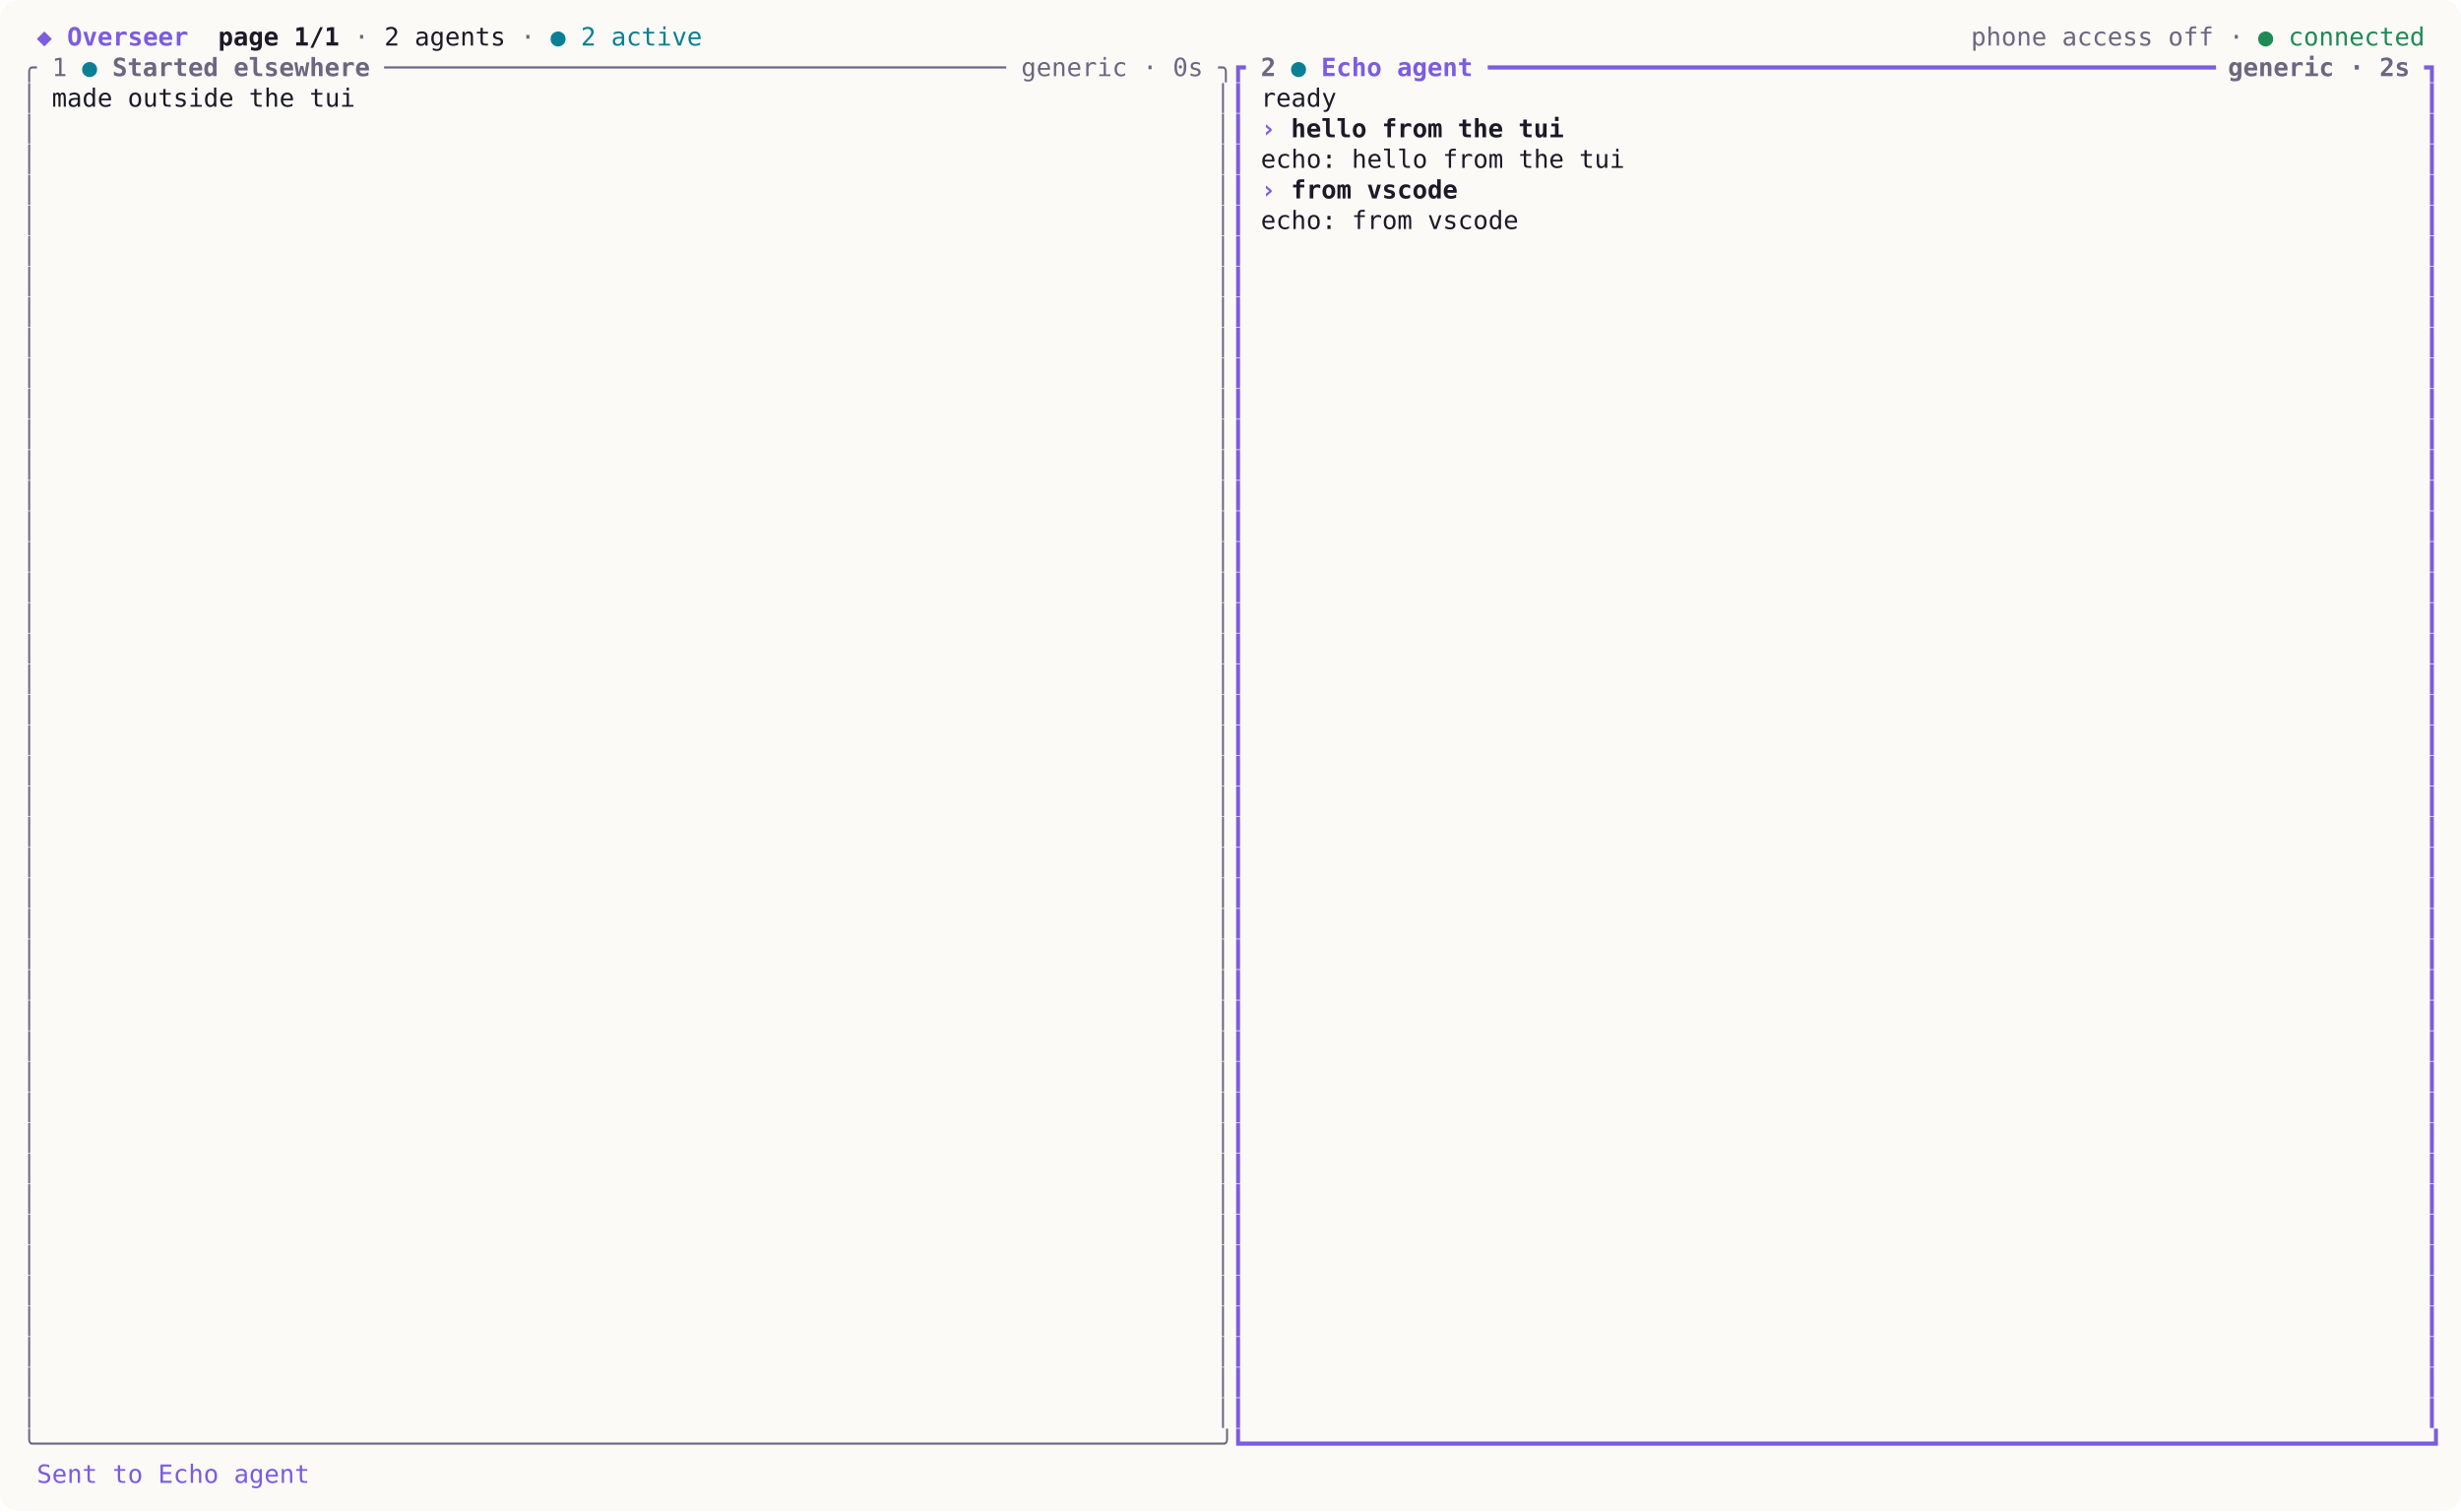
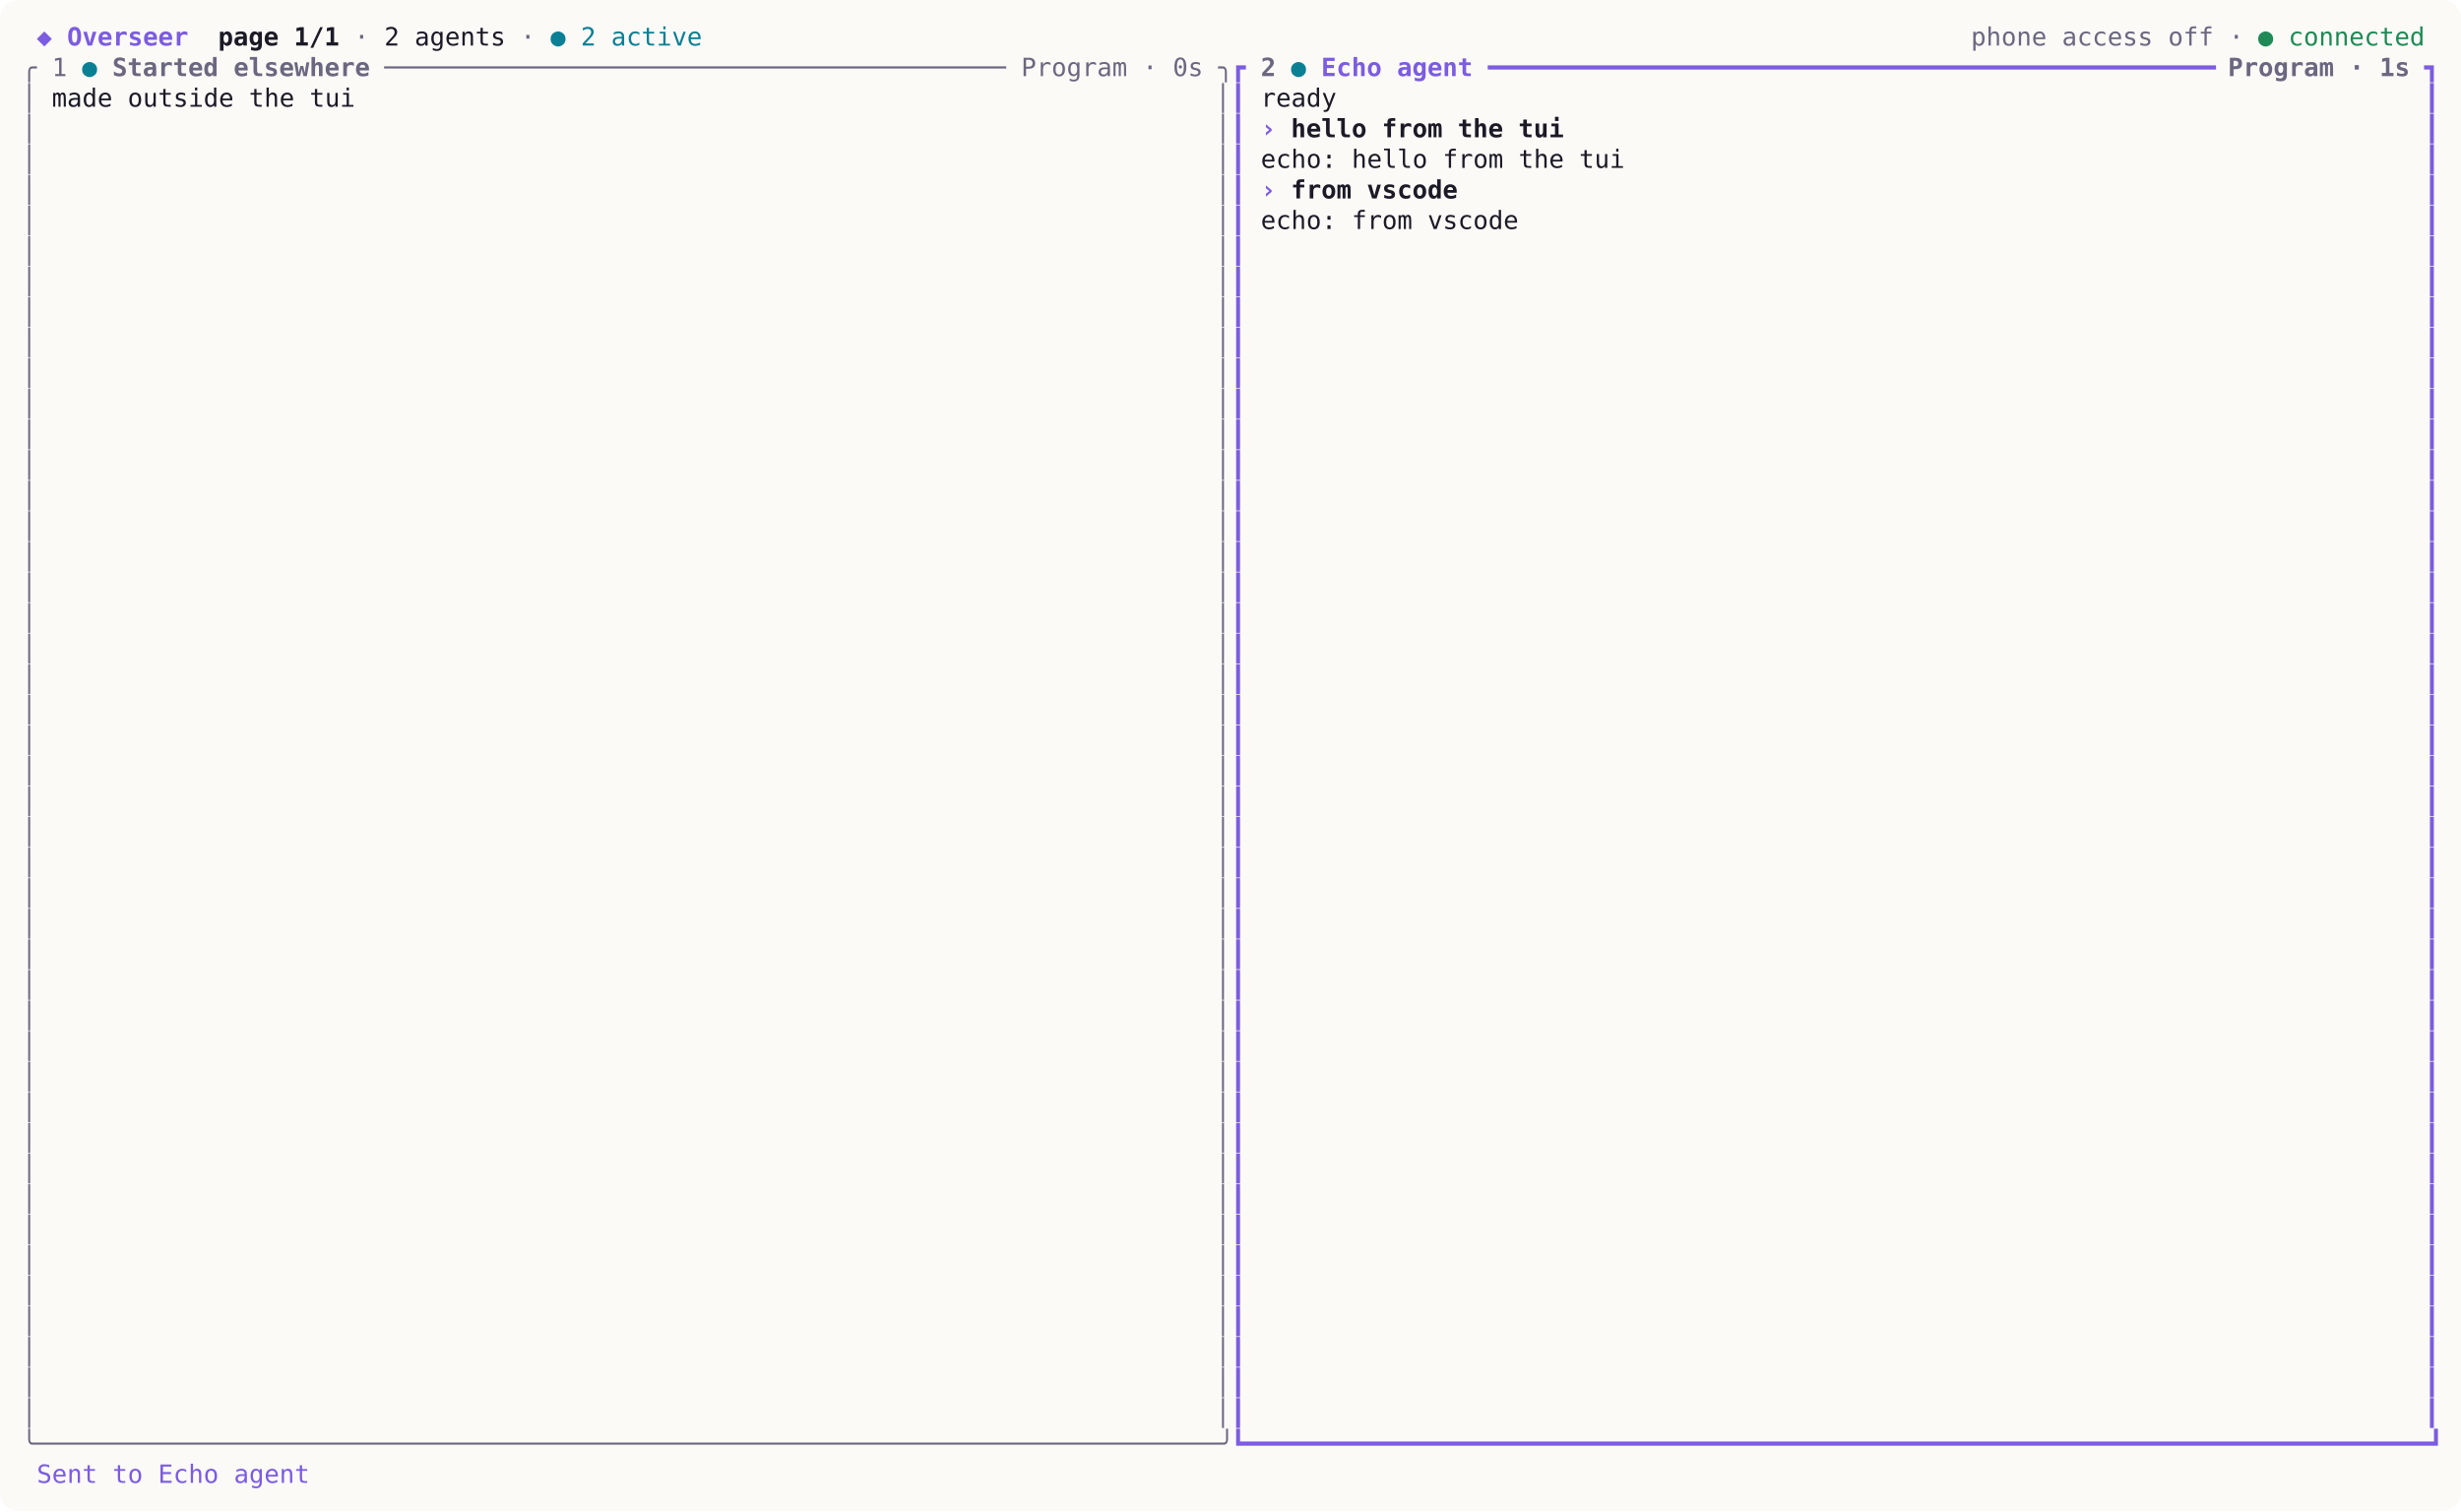
<svg xmlns="http://www.w3.org/2000/svg" width="1368" height="840" viewBox="0 0 1368 840">
  <rect width="100%" height="100%" rx="10" fill="#fbfaf7" />
  <g font-family="ui-monospace, SFMono-Regular, Menlo, monospace" font-size="14">
    <text x="12.0" y="25.3" textLength="100.8" lengthAdjust="spacingAndGlyphs" fill="#7c5ce0" font-weight="700" xml:space="preserve"> ◆ Overseer </text>
    <text x="112.8" y="25.3" textLength="84.0" lengthAdjust="spacingAndGlyphs" fill="#1c1a26" font-weight="700" xml:space="preserve"> page 1/1 </text>
    <text x="196.8" y="25.3" textLength="16.8" lengthAdjust="spacingAndGlyphs" fill="#6b6780" xml:space="preserve">· </text>
    <text x="213.6" y="25.3" textLength="67.2" lengthAdjust="spacingAndGlyphs" fill="#1c1a26" xml:space="preserve">2 agents</text>
    <text x="280.8" y="25.3" textLength="25.2" lengthAdjust="spacingAndGlyphs" fill="#6b6780" xml:space="preserve"> · </text>
    <text x="306.0" y="25.3" textLength="84.0" lengthAdjust="spacingAndGlyphs" fill="#0b7f93" xml:space="preserve">● 2 active</text>
    <text x="1095.6" y="25.3" textLength="159.6" lengthAdjust="spacingAndGlyphs" fill="#6b6780" xml:space="preserve">phone access off · </text>
    <text x="1255.2" y="25.3" textLength="100.8" lengthAdjust="spacingAndGlyphs" fill="#1f8a55" xml:space="preserve">● connected </text>
    <text x="12.0" y="42.3" textLength="33.6" lengthAdjust="spacingAndGlyphs" fill="#6b6780" xml:space="preserve">╭ 1 </text>
    <text x="45.6" y="42.3" textLength="16.8" lengthAdjust="spacingAndGlyphs" fill="#0b7f93" xml:space="preserve">● </text>
    <text x="62.4" y="42.3" textLength="142.8" lengthAdjust="spacingAndGlyphs" fill="#6b6780" font-weight="700" xml:space="preserve">Started elsewhere</text>
-     <text x="205.2" y="42.3" textLength="478.8" lengthAdjust="spacingAndGlyphs" fill="#6b6780" xml:space="preserve"> ───────────────────────────────────────── generic · 0s ╮</text>
+     <text x="205.2" y="42.3" textLength="478.8" lengthAdjust="spacingAndGlyphs" fill="#6b6780" xml:space="preserve"> ───────────────────────────────────────── Program · 0s ╮</text>
    <text x="684.0" y="42.3" textLength="8.4" lengthAdjust="spacingAndGlyphs" fill="#7c5ce0" font-weight="700" xml:space="preserve">┏</text>
    <text x="692.4" y="42.3" textLength="25.2" lengthAdjust="spacingAndGlyphs" fill="#6b6780" font-weight="700" xml:space="preserve"> 2 </text>
    <text x="717.6" y="42.3" textLength="16.8" lengthAdjust="spacingAndGlyphs" fill="#0b7f93" font-weight="700" xml:space="preserve">● </text>
    <text x="734.4" y="42.3" textLength="495.6" lengthAdjust="spacingAndGlyphs" fill="#7c5ce0" font-weight="700" xml:space="preserve">Echo agent ━━━━━━━━━━━━━━━━━━━━━━━━━━━━━━━━━━━━━━━━━━━━━━━━</text>
-     <text x="1230.0" y="42.3" textLength="117.6" lengthAdjust="spacingAndGlyphs" fill="#6b6780" font-weight="700" xml:space="preserve"> generic · 2s </text>
+     <text x="1230.0" y="42.3" textLength="117.6" lengthAdjust="spacingAndGlyphs" fill="#6b6780" font-weight="700" xml:space="preserve"> Program · 1s </text>
    <text x="1347.6" y="42.3" textLength="8.4" lengthAdjust="spacingAndGlyphs" fill="#7c5ce0" font-weight="700" xml:space="preserve">┓</text>
    <text x="12.0" y="59.3" textLength="8.4" lengthAdjust="spacingAndGlyphs" fill="#6b6780" xml:space="preserve">│</text>
    <text x="20.4" y="59.3" textLength="655.2" lengthAdjust="spacingAndGlyphs" fill="#1c1a26" xml:space="preserve"> made outside the tui                                                         </text>
    <text x="675.6" y="59.3" textLength="8.4" lengthAdjust="spacingAndGlyphs" fill="#6b6780" xml:space="preserve">│</text>
    <text x="684.0" y="59.3" textLength="8.4" lengthAdjust="spacingAndGlyphs" fill="#7c5ce0" font-weight="700" xml:space="preserve">┃</text>
    <text x="692.4" y="59.3" textLength="655.2" lengthAdjust="spacingAndGlyphs" fill="#1c1a26" xml:space="preserve"> ready                                                                        </text>
    <text x="1347.6" y="59.3" textLength="8.4" lengthAdjust="spacingAndGlyphs" fill="#7c5ce0" font-weight="700" xml:space="preserve">┃</text>
    <text x="12.0" y="76.3" textLength="8.4" lengthAdjust="spacingAndGlyphs" fill="#6b6780" xml:space="preserve">│</text>
    <text x="675.6" y="76.3" textLength="8.4" lengthAdjust="spacingAndGlyphs" fill="#6b6780" xml:space="preserve">│</text>
    <text x="684.0" y="76.3" textLength="8.4" lengthAdjust="spacingAndGlyphs" fill="#7c5ce0" font-weight="700" xml:space="preserve">┃</text>
    <text x="700.8" y="76.3" textLength="16.8" lengthAdjust="spacingAndGlyphs" fill="#7c5ce0" font-weight="700" xml:space="preserve">› </text>
    <text x="717.6" y="76.3" textLength="151.2" lengthAdjust="spacingAndGlyphs" fill="#1c1a26" font-weight="700" xml:space="preserve">hello from the tui</text>
    <text x="1347.6" y="76.3" textLength="8.4" lengthAdjust="spacingAndGlyphs" fill="#7c5ce0" font-weight="700" xml:space="preserve">┃</text>
    <text x="12.0" y="93.3" textLength="8.4" lengthAdjust="spacingAndGlyphs" fill="#6b6780" xml:space="preserve">│</text>
    <text x="675.6" y="93.3" textLength="8.4" lengthAdjust="spacingAndGlyphs" fill="#6b6780" xml:space="preserve">│</text>
    <text x="684.0" y="93.3" textLength="8.4" lengthAdjust="spacingAndGlyphs" fill="#7c5ce0" font-weight="700" xml:space="preserve">┃</text>
    <text x="692.4" y="93.3" textLength="655.2" lengthAdjust="spacingAndGlyphs" fill="#1c1a26" xml:space="preserve"> echo: hello from the tui                                                     </text>
    <text x="1347.6" y="93.3" textLength="8.4" lengthAdjust="spacingAndGlyphs" fill="#7c5ce0" font-weight="700" xml:space="preserve">┃</text>
    <text x="12.0" y="110.3" textLength="8.4" lengthAdjust="spacingAndGlyphs" fill="#6b6780" xml:space="preserve">│</text>
    <text x="675.6" y="110.3" textLength="8.4" lengthAdjust="spacingAndGlyphs" fill="#6b6780" xml:space="preserve">│</text>
    <text x="684.0" y="110.3" textLength="8.4" lengthAdjust="spacingAndGlyphs" fill="#7c5ce0" font-weight="700" xml:space="preserve">┃</text>
    <text x="700.8" y="110.3" textLength="16.8" lengthAdjust="spacingAndGlyphs" fill="#7c5ce0" font-weight="700" xml:space="preserve">› </text>
    <text x="717.6" y="110.3" textLength="92.4" lengthAdjust="spacingAndGlyphs" fill="#1c1a26" font-weight="700" xml:space="preserve">from vscode</text>
    <text x="1347.6" y="110.3" textLength="8.4" lengthAdjust="spacingAndGlyphs" fill="#7c5ce0" font-weight="700" xml:space="preserve">┃</text>
    <text x="12.0" y="127.3" textLength="8.4" lengthAdjust="spacingAndGlyphs" fill="#6b6780" xml:space="preserve">│</text>
    <text x="675.6" y="127.3" textLength="8.4" lengthAdjust="spacingAndGlyphs" fill="#6b6780" xml:space="preserve">│</text>
    <text x="684.0" y="127.3" textLength="8.4" lengthAdjust="spacingAndGlyphs" fill="#7c5ce0" font-weight="700" xml:space="preserve">┃</text>
    <text x="692.4" y="127.3" textLength="655.2" lengthAdjust="spacingAndGlyphs" fill="#1c1a26" xml:space="preserve"> echo: from vscode                                                            </text>
    <text x="1347.6" y="127.3" textLength="8.4" lengthAdjust="spacingAndGlyphs" fill="#7c5ce0" font-weight="700" xml:space="preserve">┃</text>
    <text x="12.0" y="144.3" textLength="8.4" lengthAdjust="spacingAndGlyphs" fill="#6b6780" xml:space="preserve">│</text>
    <text x="675.6" y="144.3" textLength="8.4" lengthAdjust="spacingAndGlyphs" fill="#6b6780" xml:space="preserve">│</text>
    <text x="684.0" y="144.3" textLength="8.4" lengthAdjust="spacingAndGlyphs" fill="#7c5ce0" font-weight="700" xml:space="preserve">┃</text>
    <text x="1347.6" y="144.3" textLength="8.4" lengthAdjust="spacingAndGlyphs" fill="#7c5ce0" font-weight="700" xml:space="preserve">┃</text>
    <text x="12.0" y="161.3" textLength="8.4" lengthAdjust="spacingAndGlyphs" fill="#6b6780" xml:space="preserve">│</text>
    <text x="675.6" y="161.3" textLength="8.4" lengthAdjust="spacingAndGlyphs" fill="#6b6780" xml:space="preserve">│</text>
    <text x="684.0" y="161.3" textLength="8.4" lengthAdjust="spacingAndGlyphs" fill="#7c5ce0" font-weight="700" xml:space="preserve">┃</text>
    <text x="1347.6" y="161.3" textLength="8.4" lengthAdjust="spacingAndGlyphs" fill="#7c5ce0" font-weight="700" xml:space="preserve">┃</text>
    <text x="12.0" y="178.3" textLength="8.4" lengthAdjust="spacingAndGlyphs" fill="#6b6780" xml:space="preserve">│</text>
    <text x="675.6" y="178.3" textLength="8.4" lengthAdjust="spacingAndGlyphs" fill="#6b6780" xml:space="preserve">│</text>
    <text x="684.0" y="178.3" textLength="8.4" lengthAdjust="spacingAndGlyphs" fill="#7c5ce0" font-weight="700" xml:space="preserve">┃</text>
    <text x="1347.6" y="178.3" textLength="8.4" lengthAdjust="spacingAndGlyphs" fill="#7c5ce0" font-weight="700" xml:space="preserve">┃</text>
    <text x="12.0" y="195.3" textLength="8.4" lengthAdjust="spacingAndGlyphs" fill="#6b6780" xml:space="preserve">│</text>
    <text x="675.6" y="195.3" textLength="8.4" lengthAdjust="spacingAndGlyphs" fill="#6b6780" xml:space="preserve">│</text>
    <text x="684.0" y="195.3" textLength="8.4" lengthAdjust="spacingAndGlyphs" fill="#7c5ce0" font-weight="700" xml:space="preserve">┃</text>
    <text x="1347.6" y="195.3" textLength="8.4" lengthAdjust="spacingAndGlyphs" fill="#7c5ce0" font-weight="700" xml:space="preserve">┃</text>
    <text x="12.0" y="212.3" textLength="8.4" lengthAdjust="spacingAndGlyphs" fill="#6b6780" xml:space="preserve">│</text>
    <text x="675.6" y="212.3" textLength="8.4" lengthAdjust="spacingAndGlyphs" fill="#6b6780" xml:space="preserve">│</text>
    <text x="684.0" y="212.3" textLength="8.4" lengthAdjust="spacingAndGlyphs" fill="#7c5ce0" font-weight="700" xml:space="preserve">┃</text>
    <text x="1347.6" y="212.3" textLength="8.4" lengthAdjust="spacingAndGlyphs" fill="#7c5ce0" font-weight="700" xml:space="preserve">┃</text>
    <text x="12.0" y="229.3" textLength="8.4" lengthAdjust="spacingAndGlyphs" fill="#6b6780" xml:space="preserve">│</text>
    <text x="675.6" y="229.3" textLength="8.4" lengthAdjust="spacingAndGlyphs" fill="#6b6780" xml:space="preserve">│</text>
    <text x="684.0" y="229.3" textLength="8.4" lengthAdjust="spacingAndGlyphs" fill="#7c5ce0" font-weight="700" xml:space="preserve">┃</text>
    <text x="1347.6" y="229.3" textLength="8.4" lengthAdjust="spacingAndGlyphs" fill="#7c5ce0" font-weight="700" xml:space="preserve">┃</text>
    <text x="12.0" y="246.3" textLength="8.4" lengthAdjust="spacingAndGlyphs" fill="#6b6780" xml:space="preserve">│</text>
    <text x="675.6" y="246.3" textLength="8.4" lengthAdjust="spacingAndGlyphs" fill="#6b6780" xml:space="preserve">│</text>
    <text x="684.0" y="246.3" textLength="8.4" lengthAdjust="spacingAndGlyphs" fill="#7c5ce0" font-weight="700" xml:space="preserve">┃</text>
    <text x="1347.6" y="246.3" textLength="8.4" lengthAdjust="spacingAndGlyphs" fill="#7c5ce0" font-weight="700" xml:space="preserve">┃</text>
    <text x="12.0" y="263.3" textLength="8.4" lengthAdjust="spacingAndGlyphs" fill="#6b6780" xml:space="preserve">│</text>
    <text x="675.6" y="263.3" textLength="8.4" lengthAdjust="spacingAndGlyphs" fill="#6b6780" xml:space="preserve">│</text>
    <text x="684.0" y="263.3" textLength="8.4" lengthAdjust="spacingAndGlyphs" fill="#7c5ce0" font-weight="700" xml:space="preserve">┃</text>
    <text x="1347.6" y="263.3" textLength="8.4" lengthAdjust="spacingAndGlyphs" fill="#7c5ce0" font-weight="700" xml:space="preserve">┃</text>
    <text x="12.0" y="280.3" textLength="8.4" lengthAdjust="spacingAndGlyphs" fill="#6b6780" xml:space="preserve">│</text>
    <text x="675.6" y="280.3" textLength="8.4" lengthAdjust="spacingAndGlyphs" fill="#6b6780" xml:space="preserve">│</text>
    <text x="684.0" y="280.3" textLength="8.4" lengthAdjust="spacingAndGlyphs" fill="#7c5ce0" font-weight="700" xml:space="preserve">┃</text>
    <text x="1347.6" y="280.3" textLength="8.4" lengthAdjust="spacingAndGlyphs" fill="#7c5ce0" font-weight="700" xml:space="preserve">┃</text>
    <text x="12.0" y="297.3" textLength="8.4" lengthAdjust="spacingAndGlyphs" fill="#6b6780" xml:space="preserve">│</text>
    <text x="675.6" y="297.3" textLength="8.4" lengthAdjust="spacingAndGlyphs" fill="#6b6780" xml:space="preserve">│</text>
    <text x="684.0" y="297.3" textLength="8.4" lengthAdjust="spacingAndGlyphs" fill="#7c5ce0" font-weight="700" xml:space="preserve">┃</text>
    <text x="1347.6" y="297.3" textLength="8.4" lengthAdjust="spacingAndGlyphs" fill="#7c5ce0" font-weight="700" xml:space="preserve">┃</text>
    <text x="12.0" y="314.3" textLength="8.4" lengthAdjust="spacingAndGlyphs" fill="#6b6780" xml:space="preserve">│</text>
    <text x="675.6" y="314.3" textLength="8.4" lengthAdjust="spacingAndGlyphs" fill="#6b6780" xml:space="preserve">│</text>
    <text x="684.0" y="314.3" textLength="8.4" lengthAdjust="spacingAndGlyphs" fill="#7c5ce0" font-weight="700" xml:space="preserve">┃</text>
    <text x="1347.6" y="314.3" textLength="8.4" lengthAdjust="spacingAndGlyphs" fill="#7c5ce0" font-weight="700" xml:space="preserve">┃</text>
    <text x="12.0" y="331.3" textLength="8.4" lengthAdjust="spacingAndGlyphs" fill="#6b6780" xml:space="preserve">│</text>
    <text x="675.6" y="331.3" textLength="8.4" lengthAdjust="spacingAndGlyphs" fill="#6b6780" xml:space="preserve">│</text>
    <text x="684.0" y="331.3" textLength="8.4" lengthAdjust="spacingAndGlyphs" fill="#7c5ce0" font-weight="700" xml:space="preserve">┃</text>
    <text x="1347.6" y="331.3" textLength="8.4" lengthAdjust="spacingAndGlyphs" fill="#7c5ce0" font-weight="700" xml:space="preserve">┃</text>
    <text x="12.0" y="348.3" textLength="8.4" lengthAdjust="spacingAndGlyphs" fill="#6b6780" xml:space="preserve">│</text>
    <text x="675.6" y="348.3" textLength="8.4" lengthAdjust="spacingAndGlyphs" fill="#6b6780" xml:space="preserve">│</text>
    <text x="684.0" y="348.3" textLength="8.4" lengthAdjust="spacingAndGlyphs" fill="#7c5ce0" font-weight="700" xml:space="preserve">┃</text>
    <text x="1347.6" y="348.3" textLength="8.4" lengthAdjust="spacingAndGlyphs" fill="#7c5ce0" font-weight="700" xml:space="preserve">┃</text>
    <text x="12.0" y="365.3" textLength="8.4" lengthAdjust="spacingAndGlyphs" fill="#6b6780" xml:space="preserve">│</text>
    <text x="675.6" y="365.3" textLength="8.4" lengthAdjust="spacingAndGlyphs" fill="#6b6780" xml:space="preserve">│</text>
    <text x="684.0" y="365.3" textLength="8.4" lengthAdjust="spacingAndGlyphs" fill="#7c5ce0" font-weight="700" xml:space="preserve">┃</text>
    <text x="1347.6" y="365.3" textLength="8.4" lengthAdjust="spacingAndGlyphs" fill="#7c5ce0" font-weight="700" xml:space="preserve">┃</text>
    <text x="12.0" y="382.3" textLength="8.4" lengthAdjust="spacingAndGlyphs" fill="#6b6780" xml:space="preserve">│</text>
    <text x="675.6" y="382.3" textLength="8.4" lengthAdjust="spacingAndGlyphs" fill="#6b6780" xml:space="preserve">│</text>
    <text x="684.0" y="382.3" textLength="8.4" lengthAdjust="spacingAndGlyphs" fill="#7c5ce0" font-weight="700" xml:space="preserve">┃</text>
    <text x="1347.6" y="382.3" textLength="8.4" lengthAdjust="spacingAndGlyphs" fill="#7c5ce0" font-weight="700" xml:space="preserve">┃</text>
    <text x="12.0" y="399.3" textLength="8.4" lengthAdjust="spacingAndGlyphs" fill="#6b6780" xml:space="preserve">│</text>
    <text x="675.6" y="399.3" textLength="8.4" lengthAdjust="spacingAndGlyphs" fill="#6b6780" xml:space="preserve">│</text>
    <text x="684.0" y="399.3" textLength="8.4" lengthAdjust="spacingAndGlyphs" fill="#7c5ce0" font-weight="700" xml:space="preserve">┃</text>
    <text x="1347.6" y="399.3" textLength="8.4" lengthAdjust="spacingAndGlyphs" fill="#7c5ce0" font-weight="700" xml:space="preserve">┃</text>
    <text x="12.0" y="416.3" textLength="8.4" lengthAdjust="spacingAndGlyphs" fill="#6b6780" xml:space="preserve">│</text>
    <text x="675.6" y="416.3" textLength="8.4" lengthAdjust="spacingAndGlyphs" fill="#6b6780" xml:space="preserve">│</text>
    <text x="684.0" y="416.3" textLength="8.4" lengthAdjust="spacingAndGlyphs" fill="#7c5ce0" font-weight="700" xml:space="preserve">┃</text>
    <text x="1347.6" y="416.3" textLength="8.4" lengthAdjust="spacingAndGlyphs" fill="#7c5ce0" font-weight="700" xml:space="preserve">┃</text>
    <text x="12.0" y="433.3" textLength="8.4" lengthAdjust="spacingAndGlyphs" fill="#6b6780" xml:space="preserve">│</text>
    <text x="675.6" y="433.3" textLength="8.4" lengthAdjust="spacingAndGlyphs" fill="#6b6780" xml:space="preserve">│</text>
    <text x="684.0" y="433.3" textLength="8.4" lengthAdjust="spacingAndGlyphs" fill="#7c5ce0" font-weight="700" xml:space="preserve">┃</text>
    <text x="1347.6" y="433.3" textLength="8.4" lengthAdjust="spacingAndGlyphs" fill="#7c5ce0" font-weight="700" xml:space="preserve">┃</text>
    <text x="12.0" y="450.3" textLength="8.4" lengthAdjust="spacingAndGlyphs" fill="#6b6780" xml:space="preserve">│</text>
    <text x="675.6" y="450.3" textLength="8.4" lengthAdjust="spacingAndGlyphs" fill="#6b6780" xml:space="preserve">│</text>
    <text x="684.0" y="450.3" textLength="8.4" lengthAdjust="spacingAndGlyphs" fill="#7c5ce0" font-weight="700" xml:space="preserve">┃</text>
    <text x="1347.6" y="450.3" textLength="8.4" lengthAdjust="spacingAndGlyphs" fill="#7c5ce0" font-weight="700" xml:space="preserve">┃</text>
    <text x="12.0" y="467.3" textLength="8.4" lengthAdjust="spacingAndGlyphs" fill="#6b6780" xml:space="preserve">│</text>
    <text x="675.6" y="467.3" textLength="8.4" lengthAdjust="spacingAndGlyphs" fill="#6b6780" xml:space="preserve">│</text>
    <text x="684.0" y="467.3" textLength="8.4" lengthAdjust="spacingAndGlyphs" fill="#7c5ce0" font-weight="700" xml:space="preserve">┃</text>
    <text x="1347.6" y="467.3" textLength="8.4" lengthAdjust="spacingAndGlyphs" fill="#7c5ce0" font-weight="700" xml:space="preserve">┃</text>
    <text x="12.0" y="484.3" textLength="8.4" lengthAdjust="spacingAndGlyphs" fill="#6b6780" xml:space="preserve">│</text>
    <text x="675.6" y="484.3" textLength="8.4" lengthAdjust="spacingAndGlyphs" fill="#6b6780" xml:space="preserve">│</text>
    <text x="684.0" y="484.3" textLength="8.4" lengthAdjust="spacingAndGlyphs" fill="#7c5ce0" font-weight="700" xml:space="preserve">┃</text>
    <text x="1347.6" y="484.3" textLength="8.4" lengthAdjust="spacingAndGlyphs" fill="#7c5ce0" font-weight="700" xml:space="preserve">┃</text>
    <text x="12.0" y="501.3" textLength="8.4" lengthAdjust="spacingAndGlyphs" fill="#6b6780" xml:space="preserve">│</text>
    <text x="675.6" y="501.3" textLength="8.4" lengthAdjust="spacingAndGlyphs" fill="#6b6780" xml:space="preserve">│</text>
    <text x="684.0" y="501.3" textLength="8.4" lengthAdjust="spacingAndGlyphs" fill="#7c5ce0" font-weight="700" xml:space="preserve">┃</text>
    <text x="1347.6" y="501.3" textLength="8.4" lengthAdjust="spacingAndGlyphs" fill="#7c5ce0" font-weight="700" xml:space="preserve">┃</text>
    <text x="12.0" y="518.3" textLength="8.4" lengthAdjust="spacingAndGlyphs" fill="#6b6780" xml:space="preserve">│</text>
    <text x="675.6" y="518.3" textLength="8.4" lengthAdjust="spacingAndGlyphs" fill="#6b6780" xml:space="preserve">│</text>
    <text x="684.0" y="518.3" textLength="8.4" lengthAdjust="spacingAndGlyphs" fill="#7c5ce0" font-weight="700" xml:space="preserve">┃</text>
    <text x="1347.6" y="518.3" textLength="8.4" lengthAdjust="spacingAndGlyphs" fill="#7c5ce0" font-weight="700" xml:space="preserve">┃</text>
    <text x="12.0" y="535.3" textLength="8.4" lengthAdjust="spacingAndGlyphs" fill="#6b6780" xml:space="preserve">│</text>
    <text x="675.6" y="535.3" textLength="8.4" lengthAdjust="spacingAndGlyphs" fill="#6b6780" xml:space="preserve">│</text>
    <text x="684.0" y="535.3" textLength="8.4" lengthAdjust="spacingAndGlyphs" fill="#7c5ce0" font-weight="700" xml:space="preserve">┃</text>
    <text x="1347.6" y="535.3" textLength="8.4" lengthAdjust="spacingAndGlyphs" fill="#7c5ce0" font-weight="700" xml:space="preserve">┃</text>
    <text x="12.0" y="552.3" textLength="8.4" lengthAdjust="spacingAndGlyphs" fill="#6b6780" xml:space="preserve">│</text>
    <text x="675.6" y="552.3" textLength="8.4" lengthAdjust="spacingAndGlyphs" fill="#6b6780" xml:space="preserve">│</text>
    <text x="684.0" y="552.3" textLength="8.4" lengthAdjust="spacingAndGlyphs" fill="#7c5ce0" font-weight="700" xml:space="preserve">┃</text>
    <text x="1347.6" y="552.3" textLength="8.4" lengthAdjust="spacingAndGlyphs" fill="#7c5ce0" font-weight="700" xml:space="preserve">┃</text>
    <text x="12.0" y="569.3" textLength="8.4" lengthAdjust="spacingAndGlyphs" fill="#6b6780" xml:space="preserve">│</text>
    <text x="675.6" y="569.3" textLength="8.4" lengthAdjust="spacingAndGlyphs" fill="#6b6780" xml:space="preserve">│</text>
    <text x="684.0" y="569.3" textLength="8.4" lengthAdjust="spacingAndGlyphs" fill="#7c5ce0" font-weight="700" xml:space="preserve">┃</text>
    <text x="1347.6" y="569.3" textLength="8.4" lengthAdjust="spacingAndGlyphs" fill="#7c5ce0" font-weight="700" xml:space="preserve">┃</text>
    <text x="12.0" y="586.3" textLength="8.4" lengthAdjust="spacingAndGlyphs" fill="#6b6780" xml:space="preserve">│</text>
    <text x="675.6" y="586.3" textLength="8.4" lengthAdjust="spacingAndGlyphs" fill="#6b6780" xml:space="preserve">│</text>
    <text x="684.0" y="586.3" textLength="8.4" lengthAdjust="spacingAndGlyphs" fill="#7c5ce0" font-weight="700" xml:space="preserve">┃</text>
    <text x="1347.6" y="586.3" textLength="8.4" lengthAdjust="spacingAndGlyphs" fill="#7c5ce0" font-weight="700" xml:space="preserve">┃</text>
    <text x="12.0" y="603.3" textLength="8.4" lengthAdjust="spacingAndGlyphs" fill="#6b6780" xml:space="preserve">│</text>
    <text x="675.6" y="603.3" textLength="8.4" lengthAdjust="spacingAndGlyphs" fill="#6b6780" xml:space="preserve">│</text>
    <text x="684.0" y="603.3" textLength="8.4" lengthAdjust="spacingAndGlyphs" fill="#7c5ce0" font-weight="700" xml:space="preserve">┃</text>
    <text x="1347.6" y="603.3" textLength="8.4" lengthAdjust="spacingAndGlyphs" fill="#7c5ce0" font-weight="700" xml:space="preserve">┃</text>
    <text x="12.0" y="620.3" textLength="8.4" lengthAdjust="spacingAndGlyphs" fill="#6b6780" xml:space="preserve">│</text>
    <text x="675.6" y="620.3" textLength="8.4" lengthAdjust="spacingAndGlyphs" fill="#6b6780" xml:space="preserve">│</text>
    <text x="684.0" y="620.3" textLength="8.4" lengthAdjust="spacingAndGlyphs" fill="#7c5ce0" font-weight="700" xml:space="preserve">┃</text>
    <text x="1347.6" y="620.3" textLength="8.4" lengthAdjust="spacingAndGlyphs" fill="#7c5ce0" font-weight="700" xml:space="preserve">┃</text>
    <text x="12.0" y="637.3" textLength="8.4" lengthAdjust="spacingAndGlyphs" fill="#6b6780" xml:space="preserve">│</text>
    <text x="675.6" y="637.3" textLength="8.4" lengthAdjust="spacingAndGlyphs" fill="#6b6780" xml:space="preserve">│</text>
    <text x="684.0" y="637.3" textLength="8.4" lengthAdjust="spacingAndGlyphs" fill="#7c5ce0" font-weight="700" xml:space="preserve">┃</text>
    <text x="1347.6" y="637.3" textLength="8.4" lengthAdjust="spacingAndGlyphs" fill="#7c5ce0" font-weight="700" xml:space="preserve">┃</text>
    <text x="12.0" y="654.3" textLength="8.4" lengthAdjust="spacingAndGlyphs" fill="#6b6780" xml:space="preserve">│</text>
    <text x="675.6" y="654.3" textLength="8.4" lengthAdjust="spacingAndGlyphs" fill="#6b6780" xml:space="preserve">│</text>
    <text x="684.0" y="654.3" textLength="8.4" lengthAdjust="spacingAndGlyphs" fill="#7c5ce0" font-weight="700" xml:space="preserve">┃</text>
    <text x="1347.6" y="654.3" textLength="8.4" lengthAdjust="spacingAndGlyphs" fill="#7c5ce0" font-weight="700" xml:space="preserve">┃</text>
    <text x="12.0" y="671.3" textLength="8.4" lengthAdjust="spacingAndGlyphs" fill="#6b6780" xml:space="preserve">│</text>
    <text x="675.6" y="671.3" textLength="8.4" lengthAdjust="spacingAndGlyphs" fill="#6b6780" xml:space="preserve">│</text>
    <text x="684.0" y="671.3" textLength="8.4" lengthAdjust="spacingAndGlyphs" fill="#7c5ce0" font-weight="700" xml:space="preserve">┃</text>
    <text x="1347.6" y="671.3" textLength="8.4" lengthAdjust="spacingAndGlyphs" fill="#7c5ce0" font-weight="700" xml:space="preserve">┃</text>
    <text x="12.0" y="688.3" textLength="8.4" lengthAdjust="spacingAndGlyphs" fill="#6b6780" xml:space="preserve">│</text>
    <text x="675.6" y="688.3" textLength="8.4" lengthAdjust="spacingAndGlyphs" fill="#6b6780" xml:space="preserve">│</text>
    <text x="684.0" y="688.3" textLength="8.4" lengthAdjust="spacingAndGlyphs" fill="#7c5ce0" font-weight="700" xml:space="preserve">┃</text>
    <text x="1347.6" y="688.3" textLength="8.4" lengthAdjust="spacingAndGlyphs" fill="#7c5ce0" font-weight="700" xml:space="preserve">┃</text>
    <text x="12.0" y="705.3" textLength="8.4" lengthAdjust="spacingAndGlyphs" fill="#6b6780" xml:space="preserve">│</text>
    <text x="675.6" y="705.3" textLength="8.4" lengthAdjust="spacingAndGlyphs" fill="#6b6780" xml:space="preserve">│</text>
    <text x="684.0" y="705.3" textLength="8.4" lengthAdjust="spacingAndGlyphs" fill="#7c5ce0" font-weight="700" xml:space="preserve">┃</text>
    <text x="1347.6" y="705.3" textLength="8.4" lengthAdjust="spacingAndGlyphs" fill="#7c5ce0" font-weight="700" xml:space="preserve">┃</text>
    <text x="12.0" y="722.3" textLength="8.4" lengthAdjust="spacingAndGlyphs" fill="#6b6780" xml:space="preserve">│</text>
    <text x="675.6" y="722.3" textLength="8.4" lengthAdjust="spacingAndGlyphs" fill="#6b6780" xml:space="preserve">│</text>
    <text x="684.0" y="722.3" textLength="8.4" lengthAdjust="spacingAndGlyphs" fill="#7c5ce0" font-weight="700" xml:space="preserve">┃</text>
    <text x="1347.6" y="722.3" textLength="8.4" lengthAdjust="spacingAndGlyphs" fill="#7c5ce0" font-weight="700" xml:space="preserve">┃</text>
    <text x="12.0" y="739.3" textLength="8.4" lengthAdjust="spacingAndGlyphs" fill="#6b6780" xml:space="preserve">│</text>
    <text x="675.6" y="739.3" textLength="8.4" lengthAdjust="spacingAndGlyphs" fill="#6b6780" xml:space="preserve">│</text>
    <text x="684.0" y="739.3" textLength="8.4" lengthAdjust="spacingAndGlyphs" fill="#7c5ce0" font-weight="700" xml:space="preserve">┃</text>
    <text x="1347.6" y="739.3" textLength="8.4" lengthAdjust="spacingAndGlyphs" fill="#7c5ce0" font-weight="700" xml:space="preserve">┃</text>
    <text x="12.0" y="756.3" textLength="8.4" lengthAdjust="spacingAndGlyphs" fill="#6b6780" xml:space="preserve">│</text>
    <text x="675.6" y="756.3" textLength="8.4" lengthAdjust="spacingAndGlyphs" fill="#6b6780" xml:space="preserve">│</text>
    <text x="684.0" y="756.3" textLength="8.4" lengthAdjust="spacingAndGlyphs" fill="#7c5ce0" font-weight="700" xml:space="preserve">┃</text>
    <text x="1347.6" y="756.3" textLength="8.4" lengthAdjust="spacingAndGlyphs" fill="#7c5ce0" font-weight="700" xml:space="preserve">┃</text>
    <text x="12.0" y="773.3" textLength="8.4" lengthAdjust="spacingAndGlyphs" fill="#6b6780" xml:space="preserve">│</text>
    <text x="675.6" y="773.3" textLength="8.4" lengthAdjust="spacingAndGlyphs" fill="#6b6780" xml:space="preserve">│</text>
    <text x="684.0" y="773.3" textLength="8.4" lengthAdjust="spacingAndGlyphs" fill="#7c5ce0" font-weight="700" xml:space="preserve">┃</text>
    <text x="1347.6" y="773.3" textLength="8.4" lengthAdjust="spacingAndGlyphs" fill="#7c5ce0" font-weight="700" xml:space="preserve">┃</text>
    <text x="12.0" y="790.3" textLength="8.4" lengthAdjust="spacingAndGlyphs" fill="#6b6780" xml:space="preserve">│</text>
    <text x="675.6" y="790.3" textLength="8.4" lengthAdjust="spacingAndGlyphs" fill="#6b6780" xml:space="preserve">│</text>
    <text x="684.0" y="790.3" textLength="8.4" lengthAdjust="spacingAndGlyphs" fill="#7c5ce0" font-weight="700" xml:space="preserve">┃</text>
    <text x="1347.6" y="790.3" textLength="8.4" lengthAdjust="spacingAndGlyphs" fill="#7c5ce0" font-weight="700" xml:space="preserve">┃</text>
    <text x="12.0" y="807.3" textLength="672.0" lengthAdjust="spacingAndGlyphs" fill="#6b6780" xml:space="preserve">╰──────────────────────────────────────────────────────────────────────────────╯</text>
    <text x="684.0" y="807.3" textLength="672.0" lengthAdjust="spacingAndGlyphs" fill="#7c5ce0" font-weight="700" xml:space="preserve">┗━━━━━━━━━━━━━━━━━━━━━━━━━━━━━━━━━━━━━━━━━━━━━━━━━━━━━━━━━━━━━━━━━━━━━━━━━━━━━━┛</text>
    <text x="12.0" y="824.3" textLength="159.6" lengthAdjust="spacingAndGlyphs" fill="#7c5ce0" xml:space="preserve"> Sent to Echo agent</text>
  </g>
</svg>
